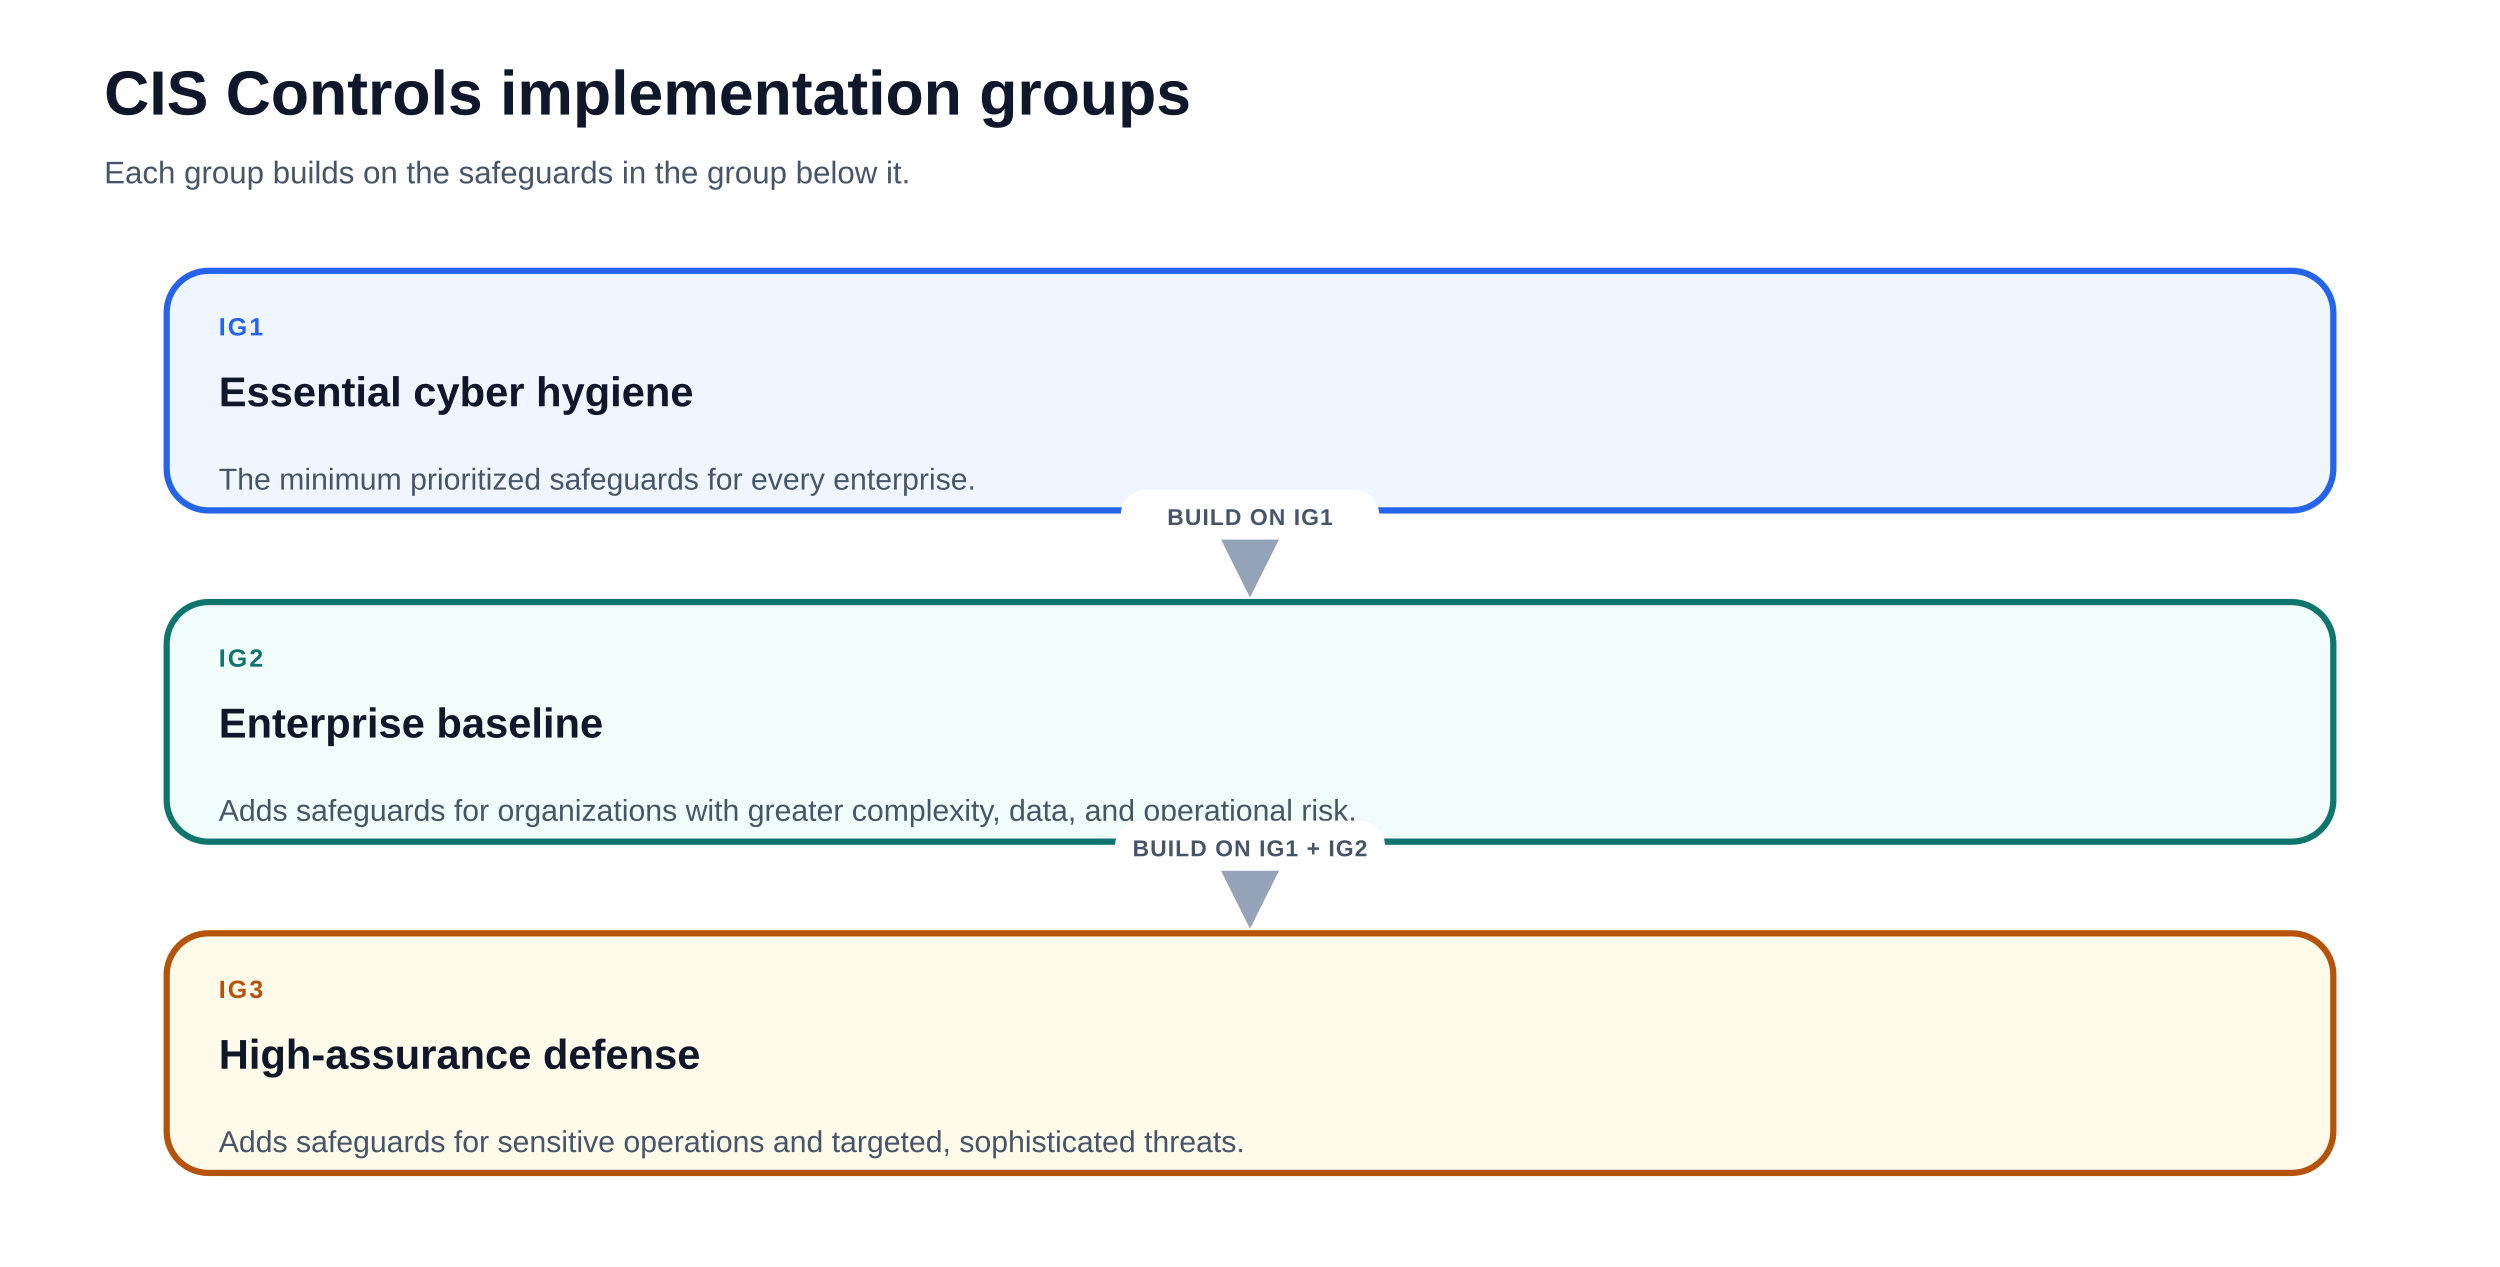
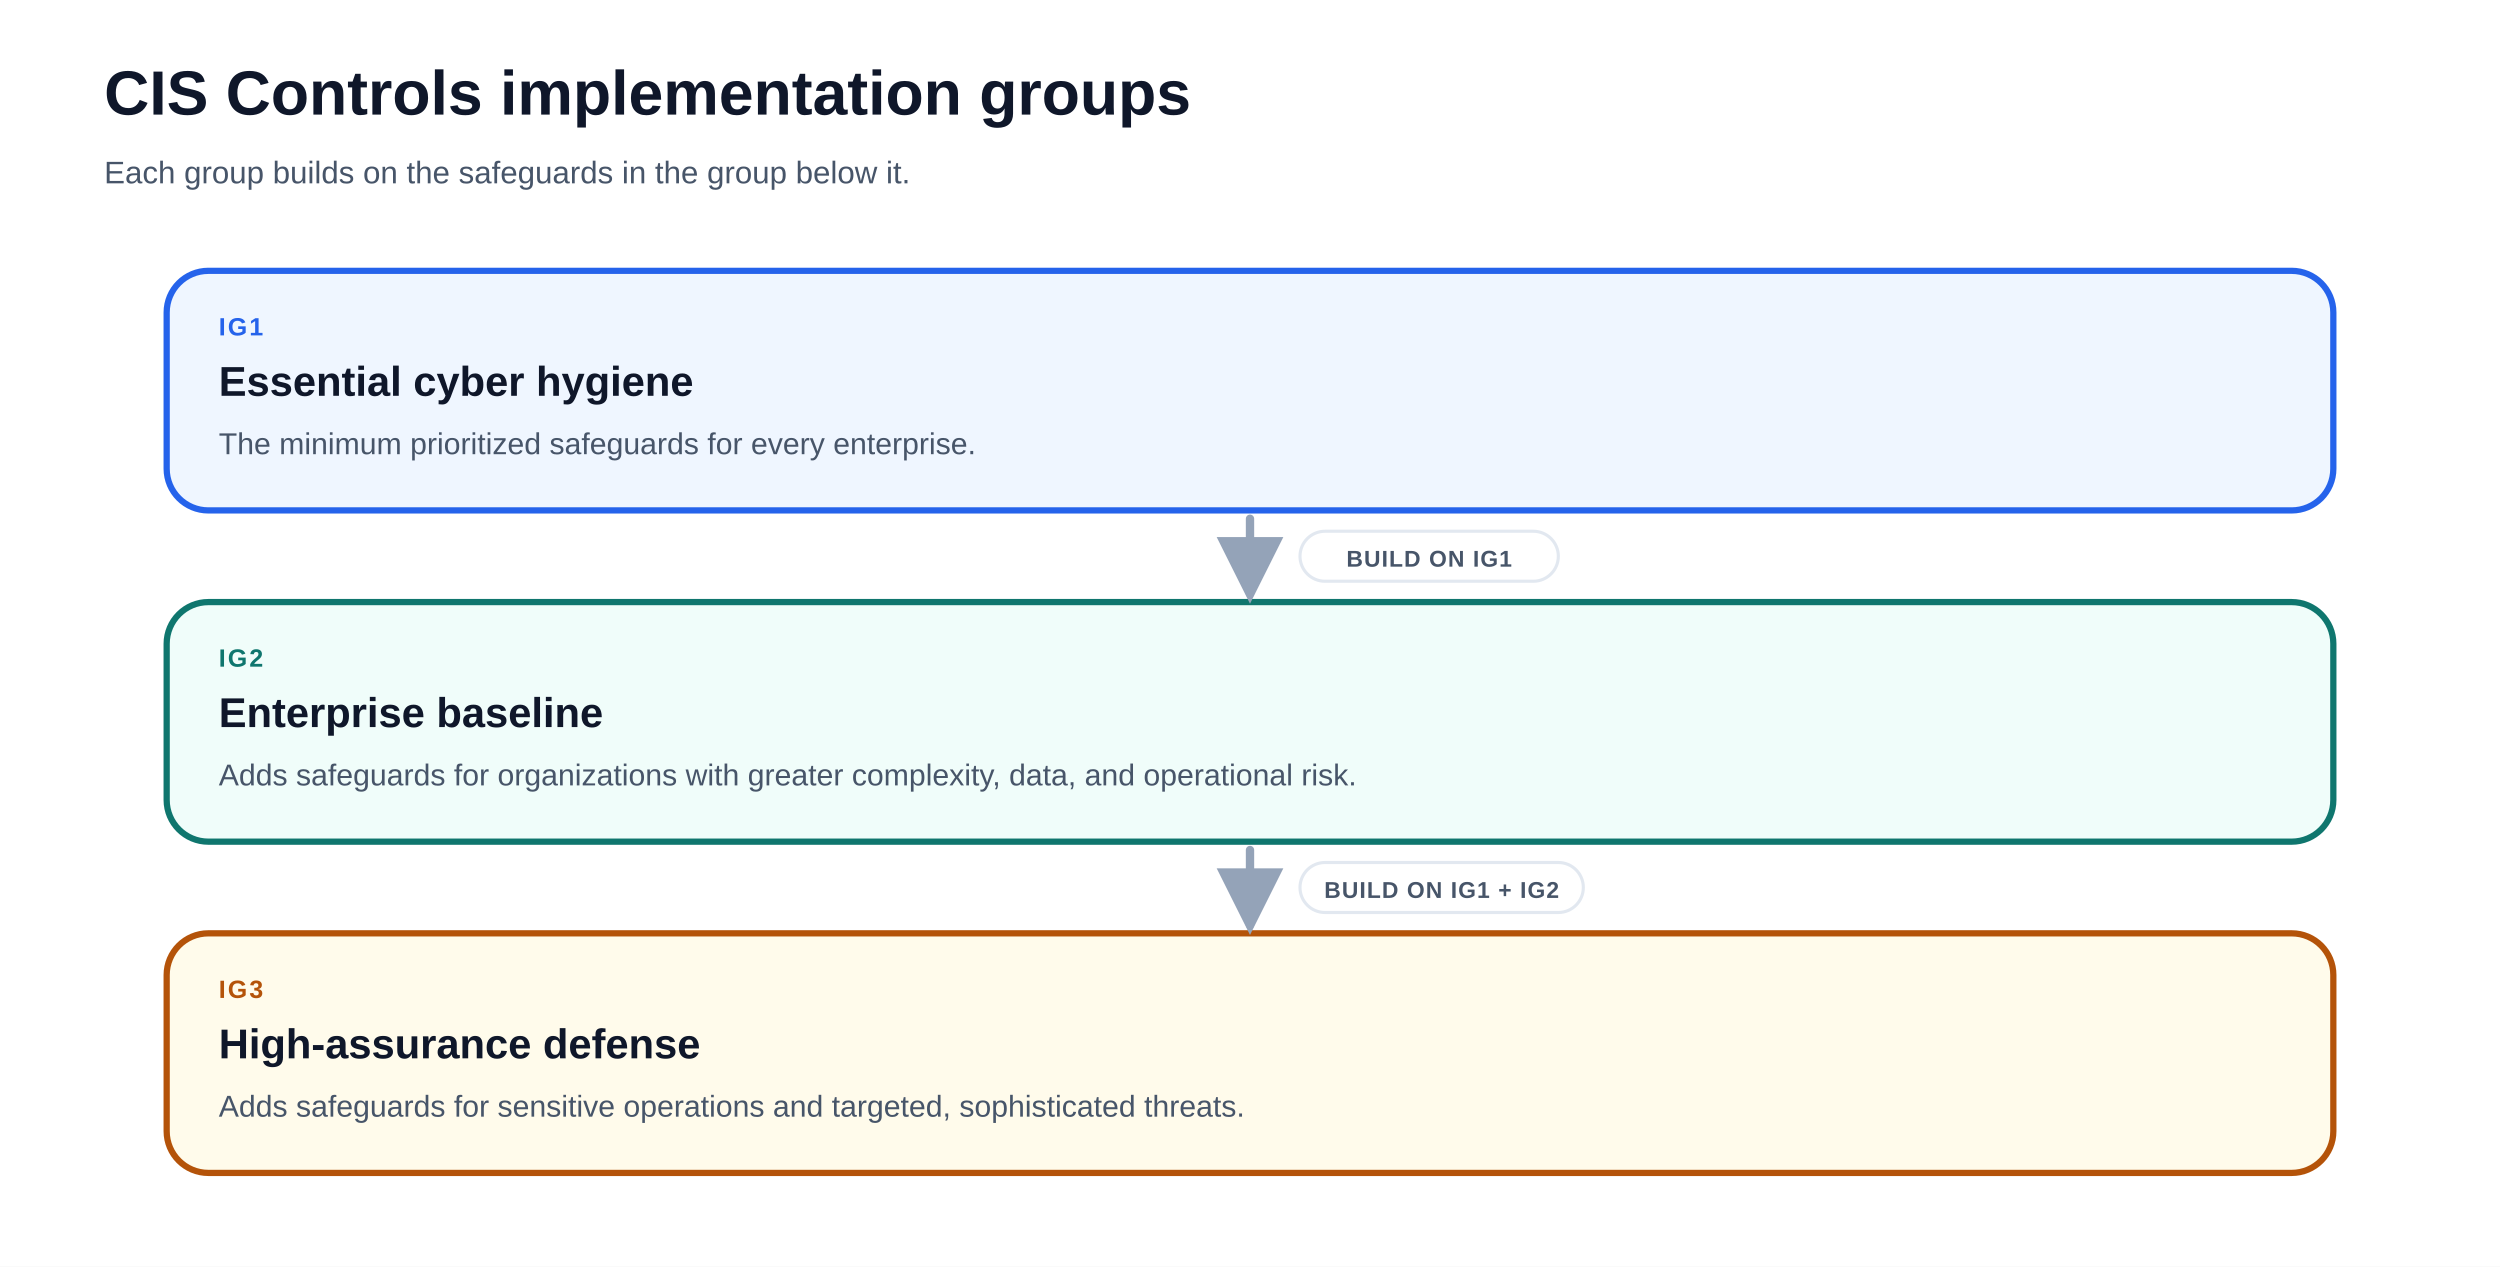
<svg xmlns="http://www.w3.org/2000/svg" viewBox="0 0 1200 608" font-family="-apple-system, BlinkMacSystemFont, 'Segoe UI', Arial, sans-serif" role="img" aria-labelledby="title description">
  <rect width="1200" height="608" fill="#ffffff" />
  <defs>
    <marker id="arrow" viewBox="0 0 10 10" refX="8.5" refY="5" markerWidth="8" markerHeight="8" orient="auto">
      <path d="M0 0 L10 5 L0 10Z" fill="#94a3b8" />
    </marker>
    <marker id="arrow-reverse" viewBox="0 0 10 10" refX="1.5" refY="5" markerWidth="8" markerHeight="8" orient="auto">
      <path d="M10 0 L0 5 L10 10Z" fill="#94a3b8" />
    </marker>
    <marker id="arrow-blue" viewBox="0 0 10 10" refX="8.5" refY="5" markerWidth="8" markerHeight="8" orient="auto">
      <path d="M0 0 L10 5 L0 10Z" fill="#2563eb" />
    </marker>
    <marker id="arrow-teal" viewBox="0 0 10 10" refX="8.5" refY="5" markerWidth="8" markerHeight="8" orient="auto">
      <path d="M0 0 L10 5 L0 10Z" fill="#0f766e" />
    </marker>
    <marker id="arrow-amber" viewBox="0 0 10 10" refX="8.5" refY="5" markerWidth="8" markerHeight="8" orient="auto">
      <path d="M0 0 L10 5 L0 10Z" fill="#b45309" />
    </marker>
    <marker id="arrow-violet" viewBox="0 0 10 10" refX="8.5" refY="5" markerWidth="8" markerHeight="8" orient="auto">
      <path d="M0 0 L10 5 L0 10Z" fill="#7c3aed" />
    </marker>
    <marker id="arrow-red" viewBox="0 0 10 10" refX="8.5" refY="5" markerWidth="8" markerHeight="8" orient="auto">
      <path d="M0 0 L10 5 L0 10Z" fill="#b91c1c" />
    </marker>
  </defs>
  <text x="50" y="55" font-size="30" font-weight="850" fill="#0f172a">CIS Controls implementation groups</text>
  <text x="50" y="88" font-size="15" fill="#475569">Each group builds on the safeguards in the group below it.</text>
  <g>
    <rect x="80" y="130" width="1040" height="115" rx="20" fill="#eff6ff" stroke="#2563eb" stroke-width="3" />
    <text x="105" y="161" font-size="12" font-weight="900" letter-spacing="1" fill="#2563eb">IG1</text>
-     <text x="105" y="195" text-anchor="start" font-size="20" font-weight="800" fill="#0f172a">Essential cyber hygiene</text>
-     <text x="105" y="235" text-anchor="start" font-size="14.5" font-weight="500" fill="#475569">The minimum prioritized safeguards for every enterprise.</text>
+     <text x="105" y="190" text-anchor="start" font-size="20" font-weight="800" fill="#0f172a">Essential cyber hygiene</text>
+     <text x="105" y="218" text-anchor="start" font-size="14.5" font-weight="500" fill="#475569">The minimum prioritized safeguards for every enterprise.</text>
  </g>
  <g>
    <rect x="80" y="289" width="1040" height="115" rx="20" fill="#f0fdfa" stroke="#0f766e" stroke-width="3" />
    <text x="105" y="320" font-size="12" font-weight="900" letter-spacing="1" fill="#0f766e">IG2</text>
-     <text x="105" y="354" text-anchor="start" font-size="20" font-weight="800" fill="#0f172a">Enterprise baseline</text>
-     <text x="105" y="394" text-anchor="start" font-size="14.5" font-weight="500" fill="#475569">Adds safeguards for organizations with greater complexity, data, and operational risk.</text>
+     <text x="105" y="349" text-anchor="start" font-size="20" font-weight="800" fill="#0f172a">Enterprise baseline</text>
+     <text x="105" y="377" text-anchor="start" font-size="14.5" font-weight="500" fill="#475569">Adds safeguards for organizations with greater complexity, data, and operational risk.</text>
  </g>
  <g>
    <rect x="80" y="448" width="1040" height="115" rx="20" fill="#fffbeb" stroke="#b45309" stroke-width="3" />
    <text x="105" y="479" font-size="12" font-weight="900" letter-spacing="1" fill="#b45309">IG3</text>
-     <text x="105" y="513" text-anchor="start" font-size="20" font-weight="800" fill="#0f172a">High-assurance defense</text>
-     <text x="105" y="553" text-anchor="start" font-size="14.5" font-weight="500" fill="#475569">Adds safeguards for sensitive operations and targeted, sophisticated threats.</text>
+     <text x="105" y="508" text-anchor="start" font-size="20" font-weight="800" fill="#0f172a">High-assurance defense</text>
+     <text x="105" y="536" text-anchor="start" font-size="14.5" font-weight="500" fill="#475569">Adds safeguards for sensitive operations and targeted, sophisticated threats.</text>
  </g>
-   <path d="M600 252 L600 282" fill="none" stroke="#94a3b8" stroke-width="4" stroke-linecap="round" marker-end="url(#arrow)" />
-   <rect x="538" y="235" width="124" height="24" rx="12" fill="#ffffff" />
-   <text x="600" y="252" text-anchor="middle" font-size="11" font-weight="900" letter-spacing=".5" fill="#475569">BUILD ON IG1</text>
-   <path d="M600 411 L600 441" fill="none" stroke="#94a3b8" stroke-width="4" stroke-linecap="round" marker-end="url(#arrow)" />
-   <rect x="535.2" y="394" width="129.6" height="24" rx="12" fill="#ffffff" />
-   <text x="600" y="411" text-anchor="middle" font-size="11" font-weight="900" letter-spacing=".5" fill="#475569">BUILD ON IG1 + IG2</text>
+   <path d="M600 249 L600 285" fill="none" stroke="#94a3b8" stroke-width="4" stroke-linecap="round" marker-end="url(#arrow)" />
+   <rect x="624" y="255" width="124" height="24" rx="12" fill="#ffffff" stroke="#e2e8f0" stroke-width="1.5" />
+   <text x="686.0" y="272" text-anchor="middle" font-size="11" font-weight="900" letter-spacing=".5" fill="#475569">BUILD ON IG1</text>
+   <path d="M600 408 L600 444" fill="none" stroke="#94a3b8" stroke-width="4" stroke-linecap="round" marker-end="url(#arrow)" />
+   <rect x="624" y="414" width="136" height="24" rx="12" fill="#ffffff" stroke="#e2e8f0" stroke-width="1.5" />
+   <text x="692.0" y="431" text-anchor="middle" font-size="11" font-weight="900" letter-spacing=".5" fill="#475569">BUILD ON IG1 + IG2</text>
</svg>
